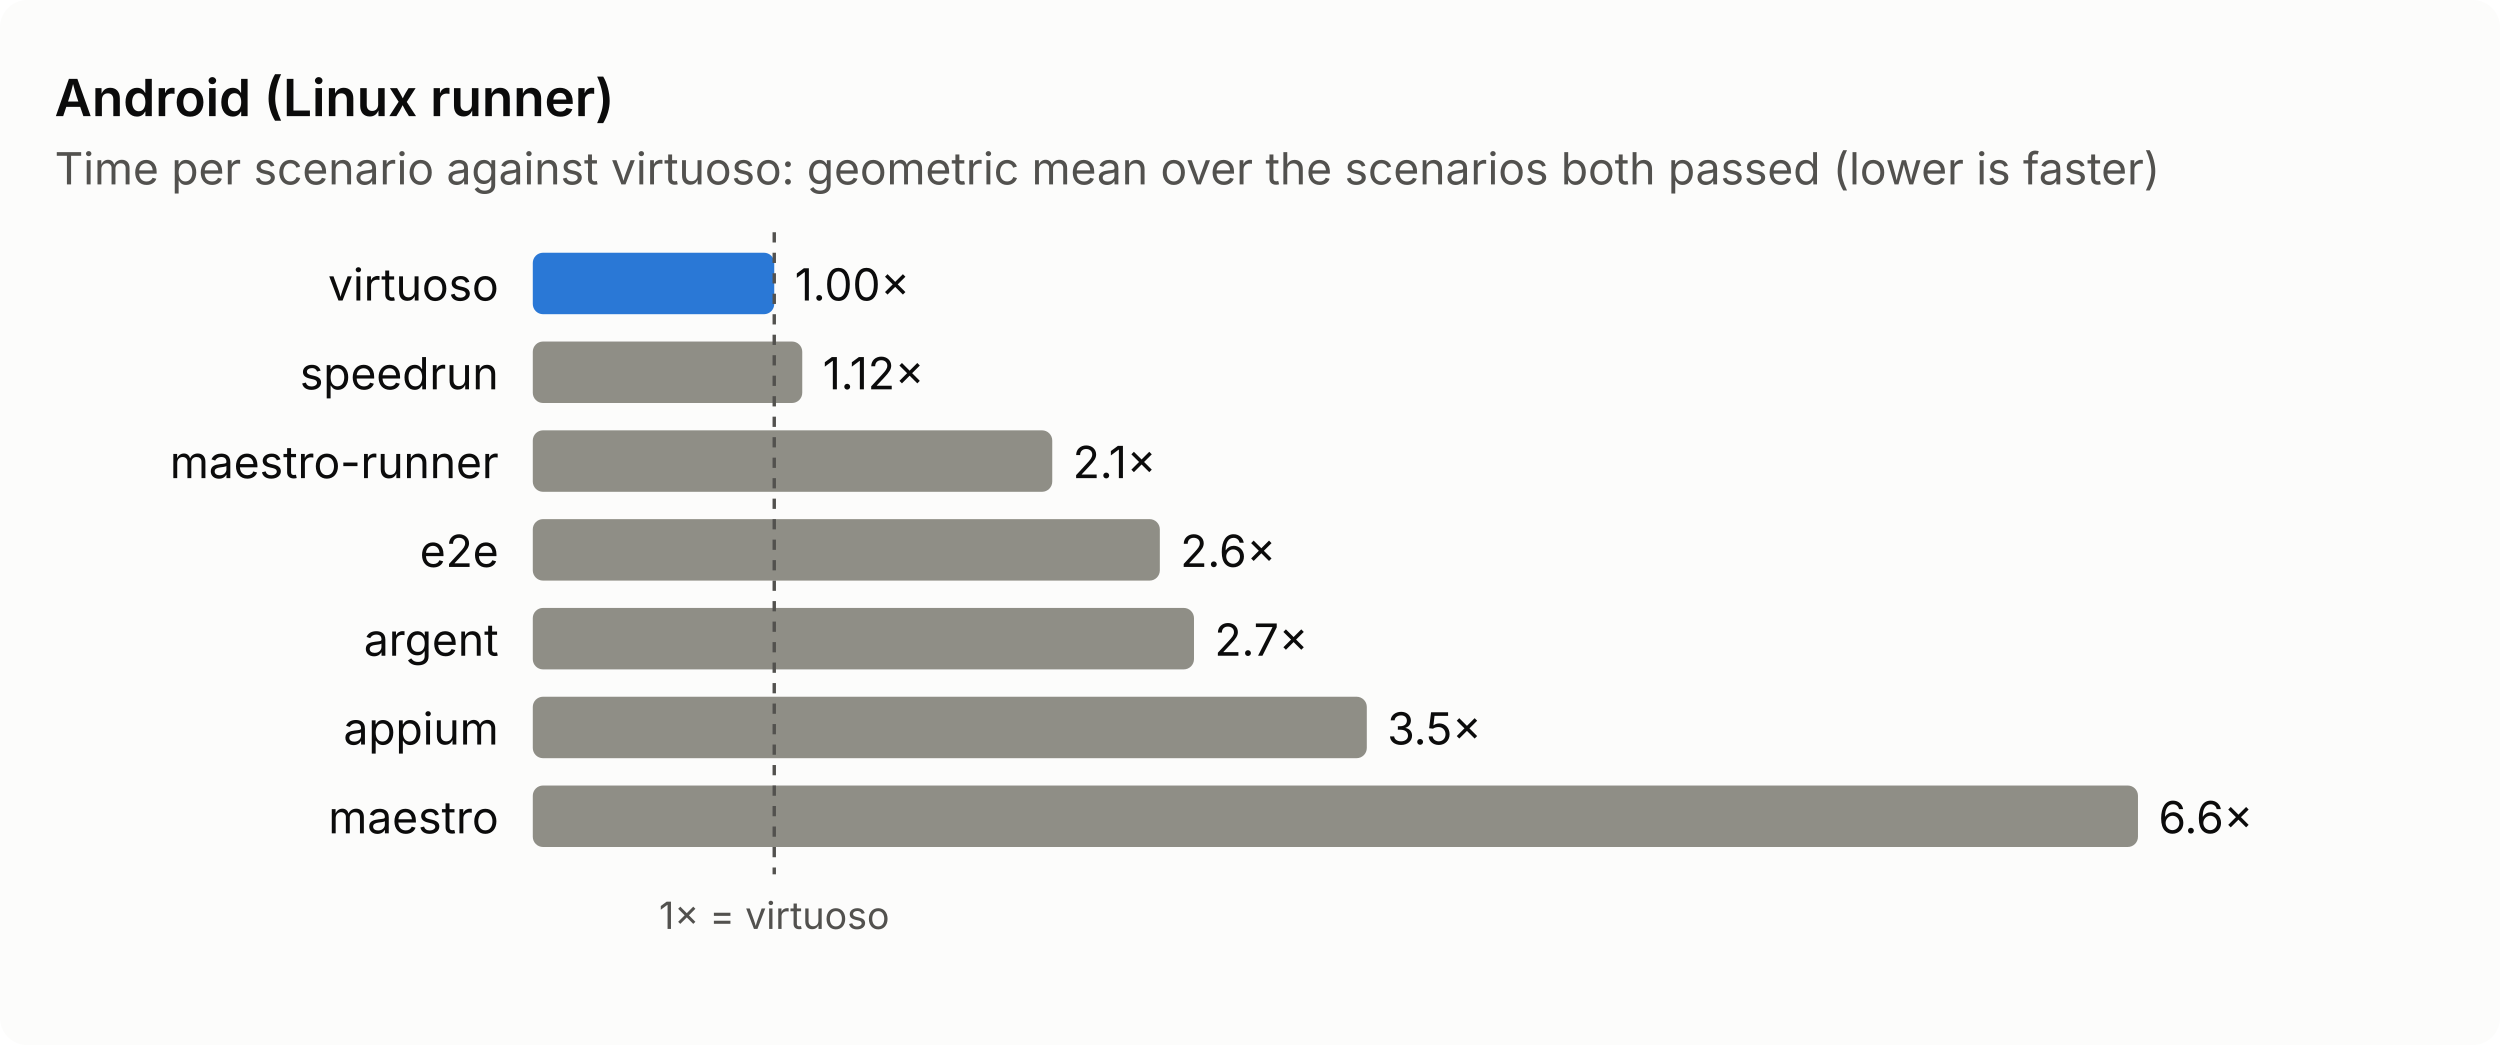
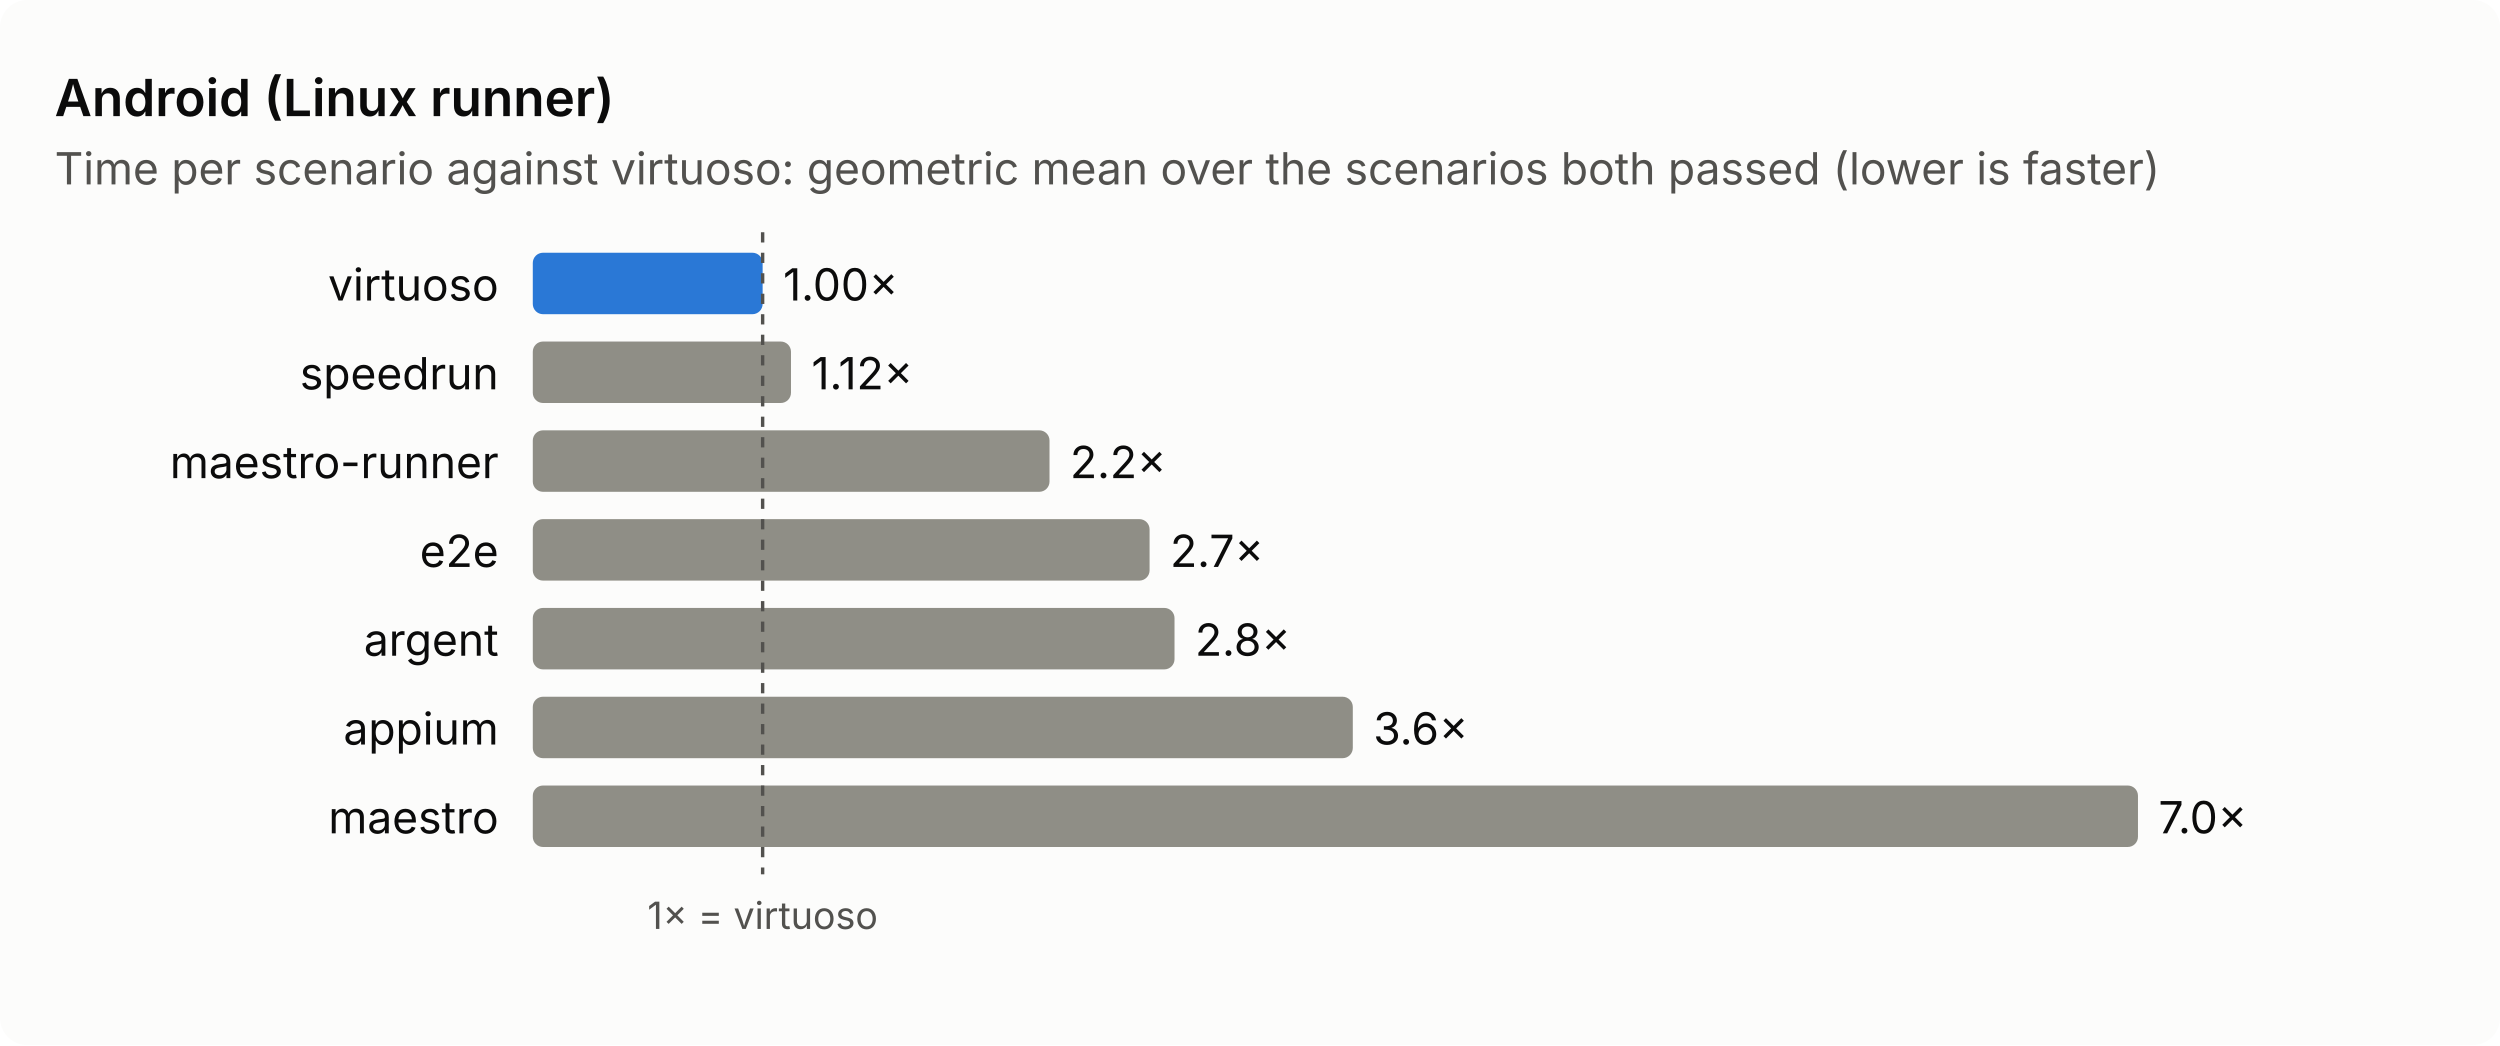
<svg xmlns="http://www.w3.org/2000/svg" viewBox="0 0 732 306" width="732" height="306" role="img" aria-label="Android (Linux runner): time per scenario against virtuoso">
  <style>text{font:13px system-ui,-apple-system,'Segoe UI',sans-serif;fill:#0b0b0b}.sub,.axis{fill:#52514e}.axis{font-size:11px}.title{font-size:15px;font-weight:600}.bg{fill:#fcfcfb}.bar{fill:#8f8e86}.base{fill:#2a78d6}.ref{stroke:#52514e;stroke-dasharray:3 3}@media (prefers-color-scheme: dark){.bg{fill:#1a1a19}text{fill:#f0efec}.sub,.axis{fill:#c3c2b7}.base{fill:#3987e5}.ref{stroke:#c3c2b7}}</style>
  <rect class="bg" width="732" height="306" rx="8" />
  <text class="title" x="16" y="34.0">Android (Linux runner)</text>
  <text class="sub" x="16" y="54.0">Time per scenario against virtuoso: geometric mean over the scenarios both passed (lower is faster)</text>
  <text x="146.0" y="88.0" text-anchor="end">virtuoso</text>
-   <rect class="bar base" x="156" y="74.0" width="70.7" height="18" rx="3" />
-   <text x="232.7" y="88.0">1.00×</text>
+   <rect class="bar base" x="156" y="74.0" width="67.3" height="18" rx="3" />
+   <text x="229.3" y="88.0">1.00×</text>
  <text x="146.0" y="114.0" text-anchor="end">speedrun</text>
-   <rect class="bar" x="156" y="100.0" width="78.9" height="18" rx="3" />
-   <text x="240.9" y="114.0">1.12×</text>
+   <rect class="bar" x="156" y="100.0" width="75.6" height="18" rx="3" />
+   <text x="237.6" y="114.0">1.12×</text>
  <text x="146.0" y="140.0" text-anchor="end">maestro-runner</text>
-   <rect class="bar" x="156" y="126.0" width="152.1" height="18" rx="3" />
-   <text x="314.1" y="140.0">2.1×</text>
+   <rect class="bar" x="156" y="126.0" width="151.3" height="18" rx="3" />
+   <text x="313.3" y="140.0">2.2×</text>
  <text x="146.0" y="166.0" text-anchor="end">e2e</text>
-   <rect class="bar" x="156" y="152.0" width="183.6" height="18" rx="3" />
-   <text x="345.6" y="166.0">2.6×</text>
+   <rect class="bar" x="156" y="152.0" width="180.6" height="18" rx="3" />
+   <text x="342.6" y="166.0">2.7×</text>
  <text x="146.0" y="192.0" text-anchor="end">argent</text>
-   <rect class="bar" x="156" y="178.0" width="193.6" height="18" rx="3" />
-   <text x="355.6" y="192.0">2.7×</text>
+   <rect class="bar" x="156" y="178.0" width="187.9" height="18" rx="3" />
+   <text x="349.9" y="192.0">2.8×</text>
  <text x="146.0" y="218.0" text-anchor="end">appium</text>
-   <rect class="bar" x="156" y="204.0" width="244.2" height="18" rx="3" />
-   <text x="406.2" y="218.0">3.5×</text>
+   <rect class="bar" x="156" y="204.0" width="240.1" height="18" rx="3" />
+   <text x="402.1" y="218.0">3.6×</text>
  <text x="146.0" y="244.0" text-anchor="end">maestro</text>
  <rect class="bar" x="156" y="230.0" width="470.0" height="18" rx="3" />
-   <text x="632.0" y="244.0">6.6×</text>
-   <line class="ref" x1="226.7" y1="68.0" x2="226.7" y2="256.0" />
-   <text class="axis" x="226.7" y="272.0" text-anchor="middle">1× = virtuoso</text>
+   <text x="632.0" y="244.0">7.0×</text>
+   <line class="ref" x1="223.3" y1="68.0" x2="223.3" y2="256.0" />
+   <text class="axis" x="223.3" y="272.0" text-anchor="middle">1× = virtuoso</text>
</svg>
